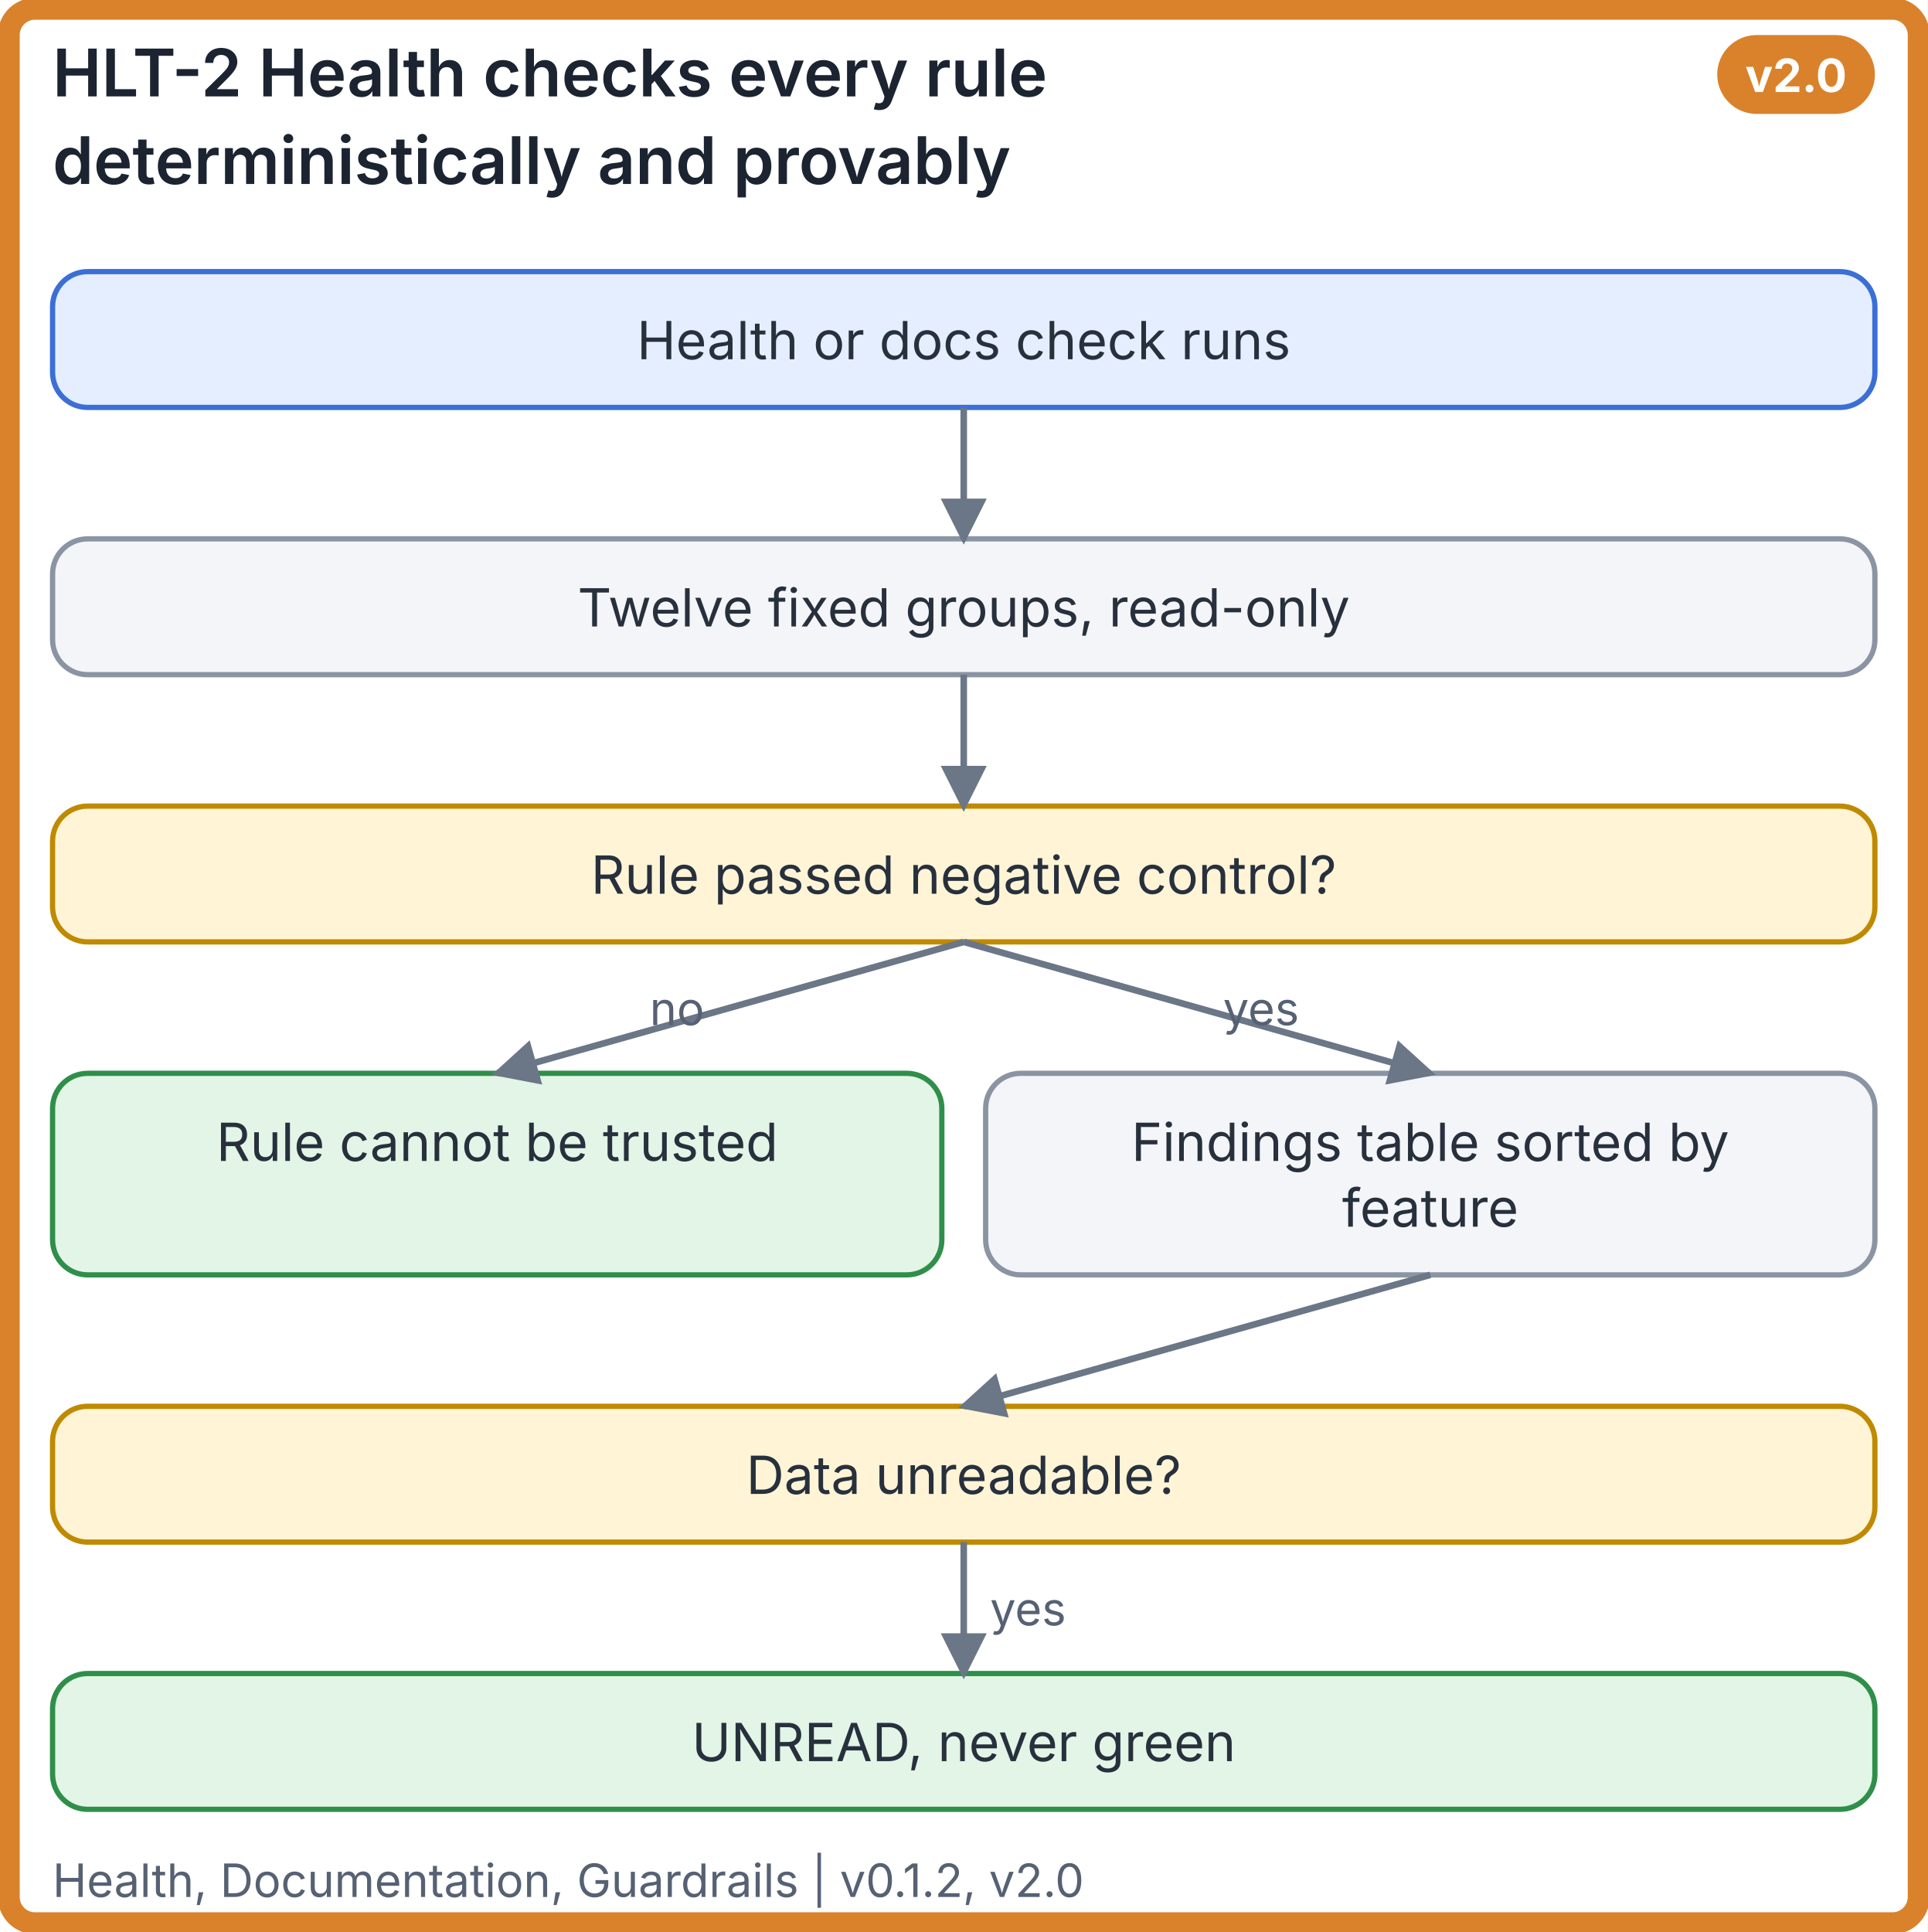
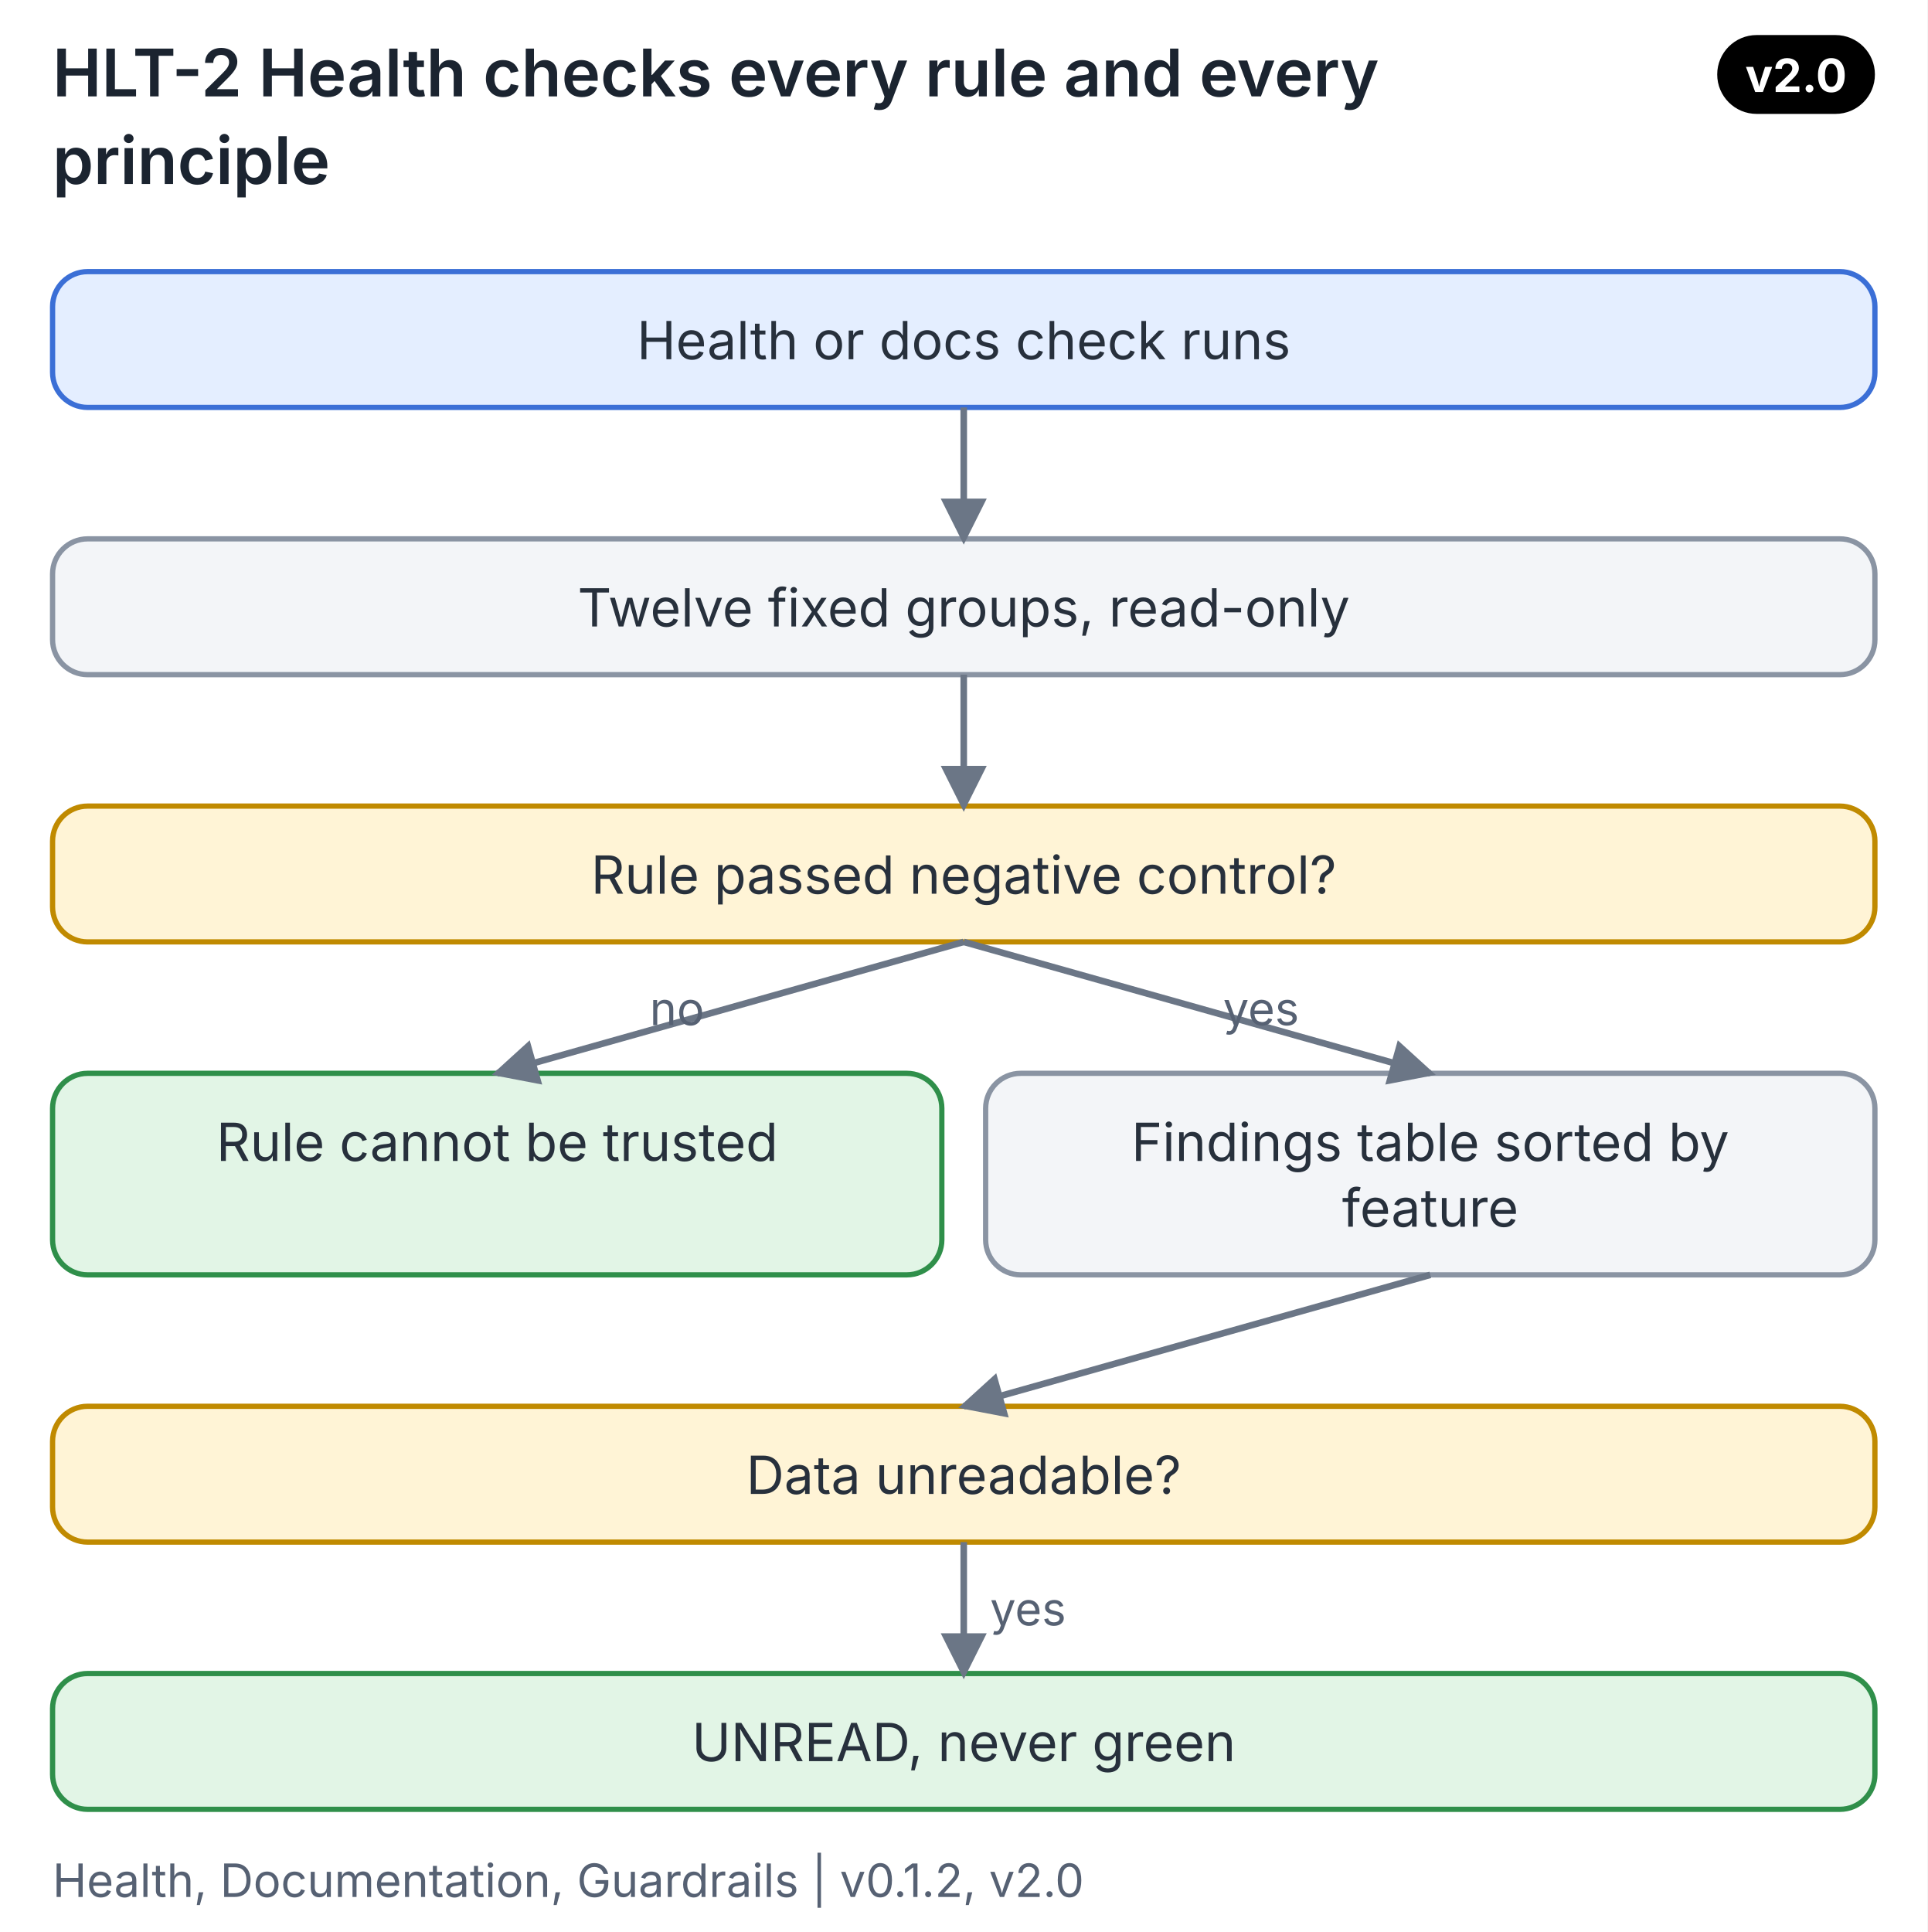
- <svg xmlns="http://www.w3.org/2000/svg" viewBox="0 0 440 441" width="440" role="img" aria-label="Flow of HLT-2 Health checks every rule deterministically and provably">
+ <svg xmlns="http://www.w3.org/2000/svg" viewBox="0 0 440 441" width="440" role="img" aria-label="Flow of HLT-2 Health checks every rule and every principle">
  <style>
.f-t{font:600 15px system-ui,-apple-system,Segoe UI,sans-serif;fill:#1b2430}
.f-h{font:600 11px system-ui,-apple-system,Segoe UI,sans-serif;fill:#566173;letter-spacing:.05em}
.f-s{font:400 12px system-ui,-apple-system,Segoe UI,sans-serif;fill:#27303c}
.f-x{font:400 10.5px system-ui,-apple-system,Segoe UI,sans-serif;fill:#566173}
.f-you{fill:#e4eeff;stroke:#3b6fd6}
.f-step{fill:#f3f5f8;stroke:#8a94a3}
.f-gate{fill:#fff4d6;stroke:#c08a00}
.f-ok{fill:#e2f5e6;stroke:#2f8f4a}
.f-find{fill:#fde9e7;stroke:#c5483f}
.f-bg{fill:#ffffff}
.f-a{stroke:#6b7686;stroke-width:1.5;fill:none}
.f-ah{fill:#6b7686}
@media (prefers-color-scheme: dark){
.f-t{fill:#eef2f6}.f-h,.f-x{fill:#a3afbf}.f-s{fill:#e1e7ee}
.f-step{fill:#222b36;stroke:#5c6b7d}.f-you{fill:#162a4f;stroke:#6d9bf0}
.f-gate{fill:#3a2e0d;stroke:#d9a521}.f-find{fill:#3d1c1a;stroke:#e0736a}
.f-ok{fill:#153420;stroke:#4fb56c}.f-bg{fill:#12171d}.f-a{stroke:#9aa7b8}.f-ah{fill:#9aa7b8}
}

- .k-shipped{stroke:#8a94a3;stroke-width:1.5}.k-v20{stroke:#d9822b;stroke-width:5}.k-v21{stroke:#8a5cd6;stroke-width:5;stroke-dasharray:10 6}
- .p-shipped{fill:#2f8f4a}.p-v20{fill:#d9822b}.p-v21{fill:#8a5cd6}
+ .k-shipped{stroke:#8a94a3;stroke-width:1.5}.k-v20{stroke:#d9822b;stroke-width:5}.k-planned{stroke:#8a5cd6;stroke-width:5;stroke-dasharray:10 6}
+ .p-shipped{fill:#2f8f4a}.p-v20{fill:#d9822b}.p-planned{fill:#8a5cd6}
.f-pill{font:700 10.5px system-ui,-apple-system,Segoe UI,sans-serif;fill:#ffffff}
- @media (prefers-color-scheme: dark){.k-shipped{stroke:#5c6b7d}.k-v20{stroke:#f0a050}.k-v21{stroke:#b08cf0}.p-shipped{fill:#3d9c58}.p-v20{fill:#c46f1c}.p-v21{fill:#7a4cc6}}
+ @media (prefers-color-scheme: dark){.k-shipped{stroke:#5c6b7d}.k-v20{stroke:#f0a050}.k-planned{stroke:#b08cf0}.p-shipped{fill:#3d9c58}.p-v20{fill:#c46f1c}.p-planned{fill:#7a4cc6}}
</style>
  <defs>
    <marker id="ah" viewBox="0 0 8 8" refX="7" refY="4" markerWidth="7" markerHeight="7" orient="auto-start-reverse">
      <path d="M0 0 L8 4 L0 8 z" class="f-ah" />
    </marker>
  </defs>
  <rect width="440" height="441" class="f-bg" />
-   <text x="12" y="22" class="f-t">HLT-2 Health checks every rule</text>
-   <text x="12" y="42" class="f-t">deterministically and provably</text>
+   <text x="12" y="22" class="f-t">HLT-2 Health checks every rule and every</text>
+   <text x="12" y="42" class="f-t">principle</text>
  <rect x="12.0" y="62" width="416.0" height="31" rx="8" class="f-you" stroke-width="1.2" />
  <text x="220.0" y="82" text-anchor="middle" class="f-s">Health or docs check runs</text>
  <rect x="12.0" y="123" width="416.0" height="31" rx="8" class="f-step" stroke-width="1.2" />
  <text x="220.0" y="143" text-anchor="middle" class="f-s">Twelve fixed groups, read-only</text>
  <rect x="12.0" y="184" width="416.0" height="31" rx="8" class="f-gate" stroke-width="1.2" />
  <text x="220.0" y="204" text-anchor="middle" class="f-s">Rule passed negative control?</text>
  <rect x="12.0" y="245" width="203.0" height="46" rx="8" class="f-ok" stroke-width="1.2" />
  <text x="113.5" y="265" text-anchor="middle" class="f-s">Rule cannot be trusted</text>
  <rect x="225.0" y="245" width="203.0" height="46" rx="8" class="f-step" stroke-width="1.2" />
  <text x="326.5" y="265" text-anchor="middle" class="f-s">Findings table sorted by</text>
  <text x="326.5" y="280" text-anchor="middle" class="f-s">feature</text>
  <rect x="12.0" y="321" width="416.0" height="31" rx="8" class="f-gate" stroke-width="1.2" />
  <text x="220.0" y="341" text-anchor="middle" class="f-s">Data unreadable?</text>
  <rect x="12.0" y="382" width="416.0" height="31" rx="8" class="f-ok" stroke-width="1.2" />
  <text x="220.0" y="402" text-anchor="middle" class="f-s">UNREAD, never green</text>
  <path d="M220.0 93.0 L220.0 123.0" class="f-a" marker-end="url(#ah)" />
  <path d="M220.0 154.0 L220.0 184.0" class="f-a" marker-end="url(#ah)" />
  <path d="M220.0 215.0 L113.5 245.0" class="f-a" marker-end="url(#ah)" />
  <text x="160.8" y="234.0" text-anchor="end" class="f-x">no</text>
  <path d="M220.0 215.0 L326.5 245.0" class="f-a" marker-end="url(#ah)" />
  <text x="279.2" y="234.0" text-anchor="start" class="f-x">yes</text>
  <path d="M326.5 291.0 L220.0 321.0" class="f-a" marker-end="url(#ah)" />
  <path d="M220.0 352.0 L220.0 382.0" class="f-a" marker-end="url(#ah)" />
  <text x="226.0" y="371.0" text-anchor="start" class="f-x">yes</text>
  <text x="12" y="433" class="f-x">Health, Documentation, Guardrails | v0.1.2, v2.0</text>
-   <rect x="2" y="2" width="436" height="437" rx="6" fill="none" class="k-v20" />
-   <rect x="392" y="8" width="36" height="18" rx="9" class="p-v20" />
+   <rect x="2" y="2" width="436" height="437" rx="6" fill="none" class="k-v2.0" />
+   <rect x="392" y="8" width="36" height="18" rx="9" class="p-v2.0" />
  <text x="410" y="21" text-anchor="middle" class="f-pill">v2.0</text>
</svg>
